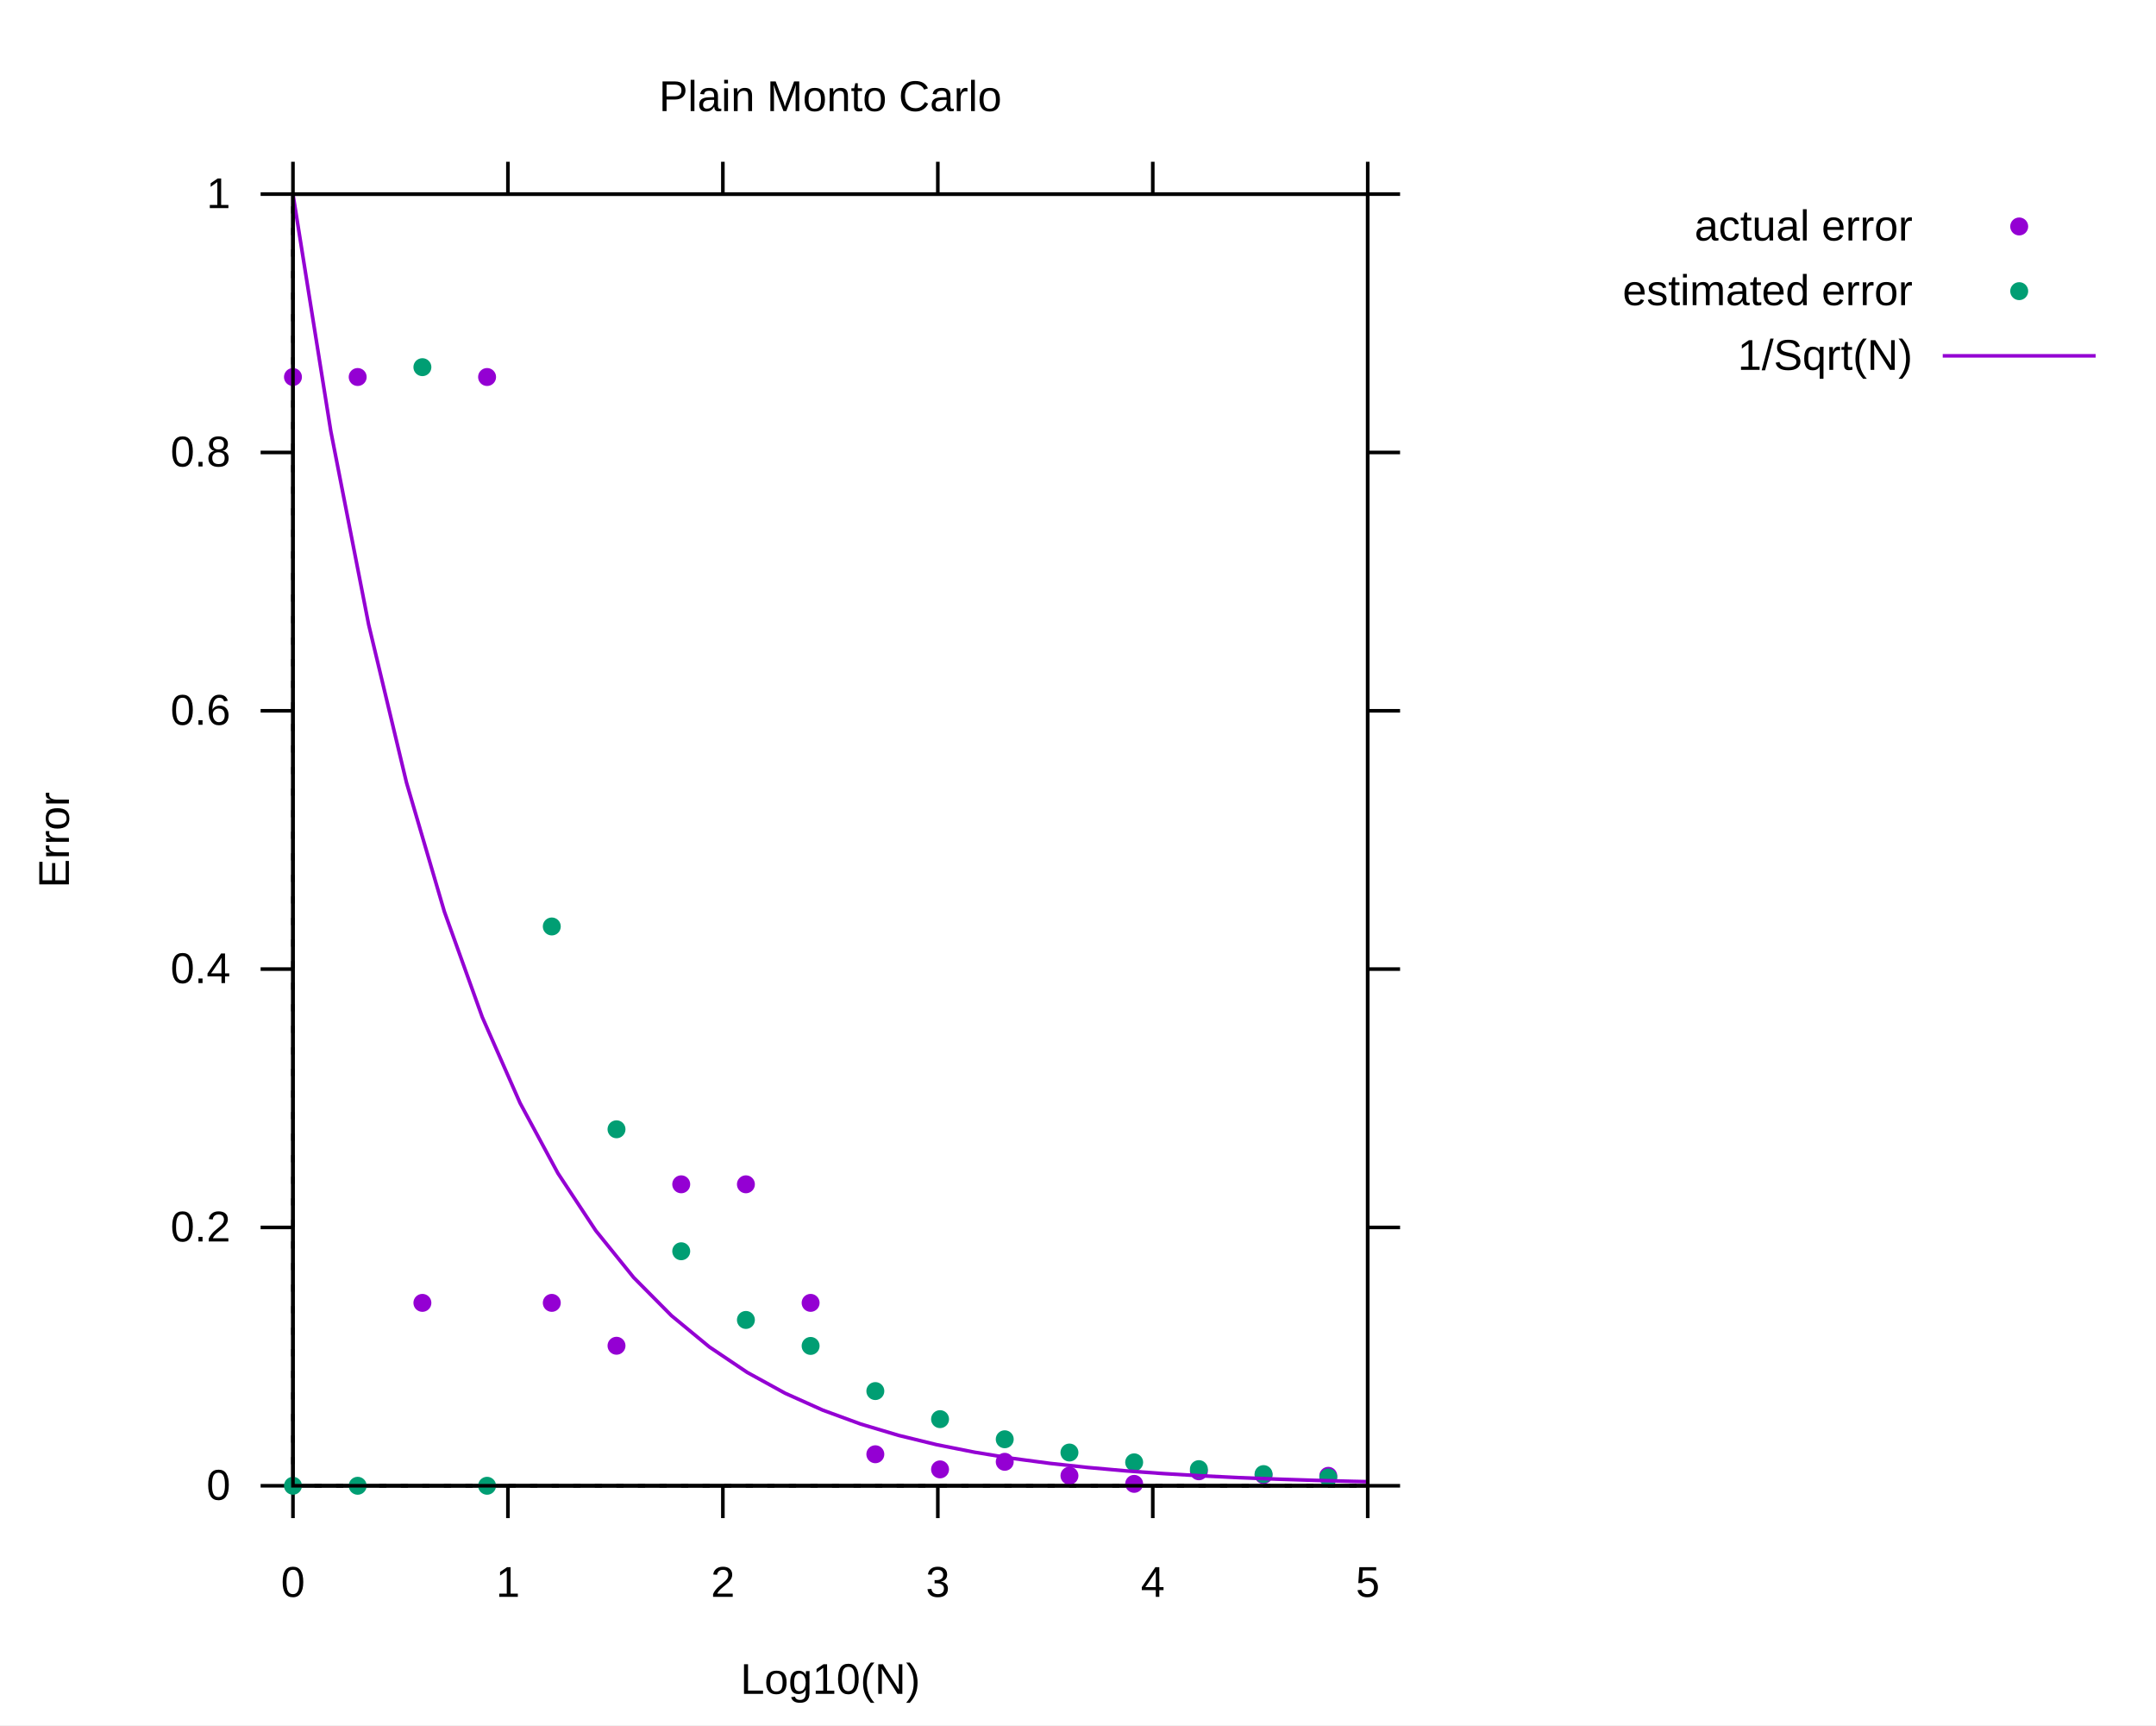
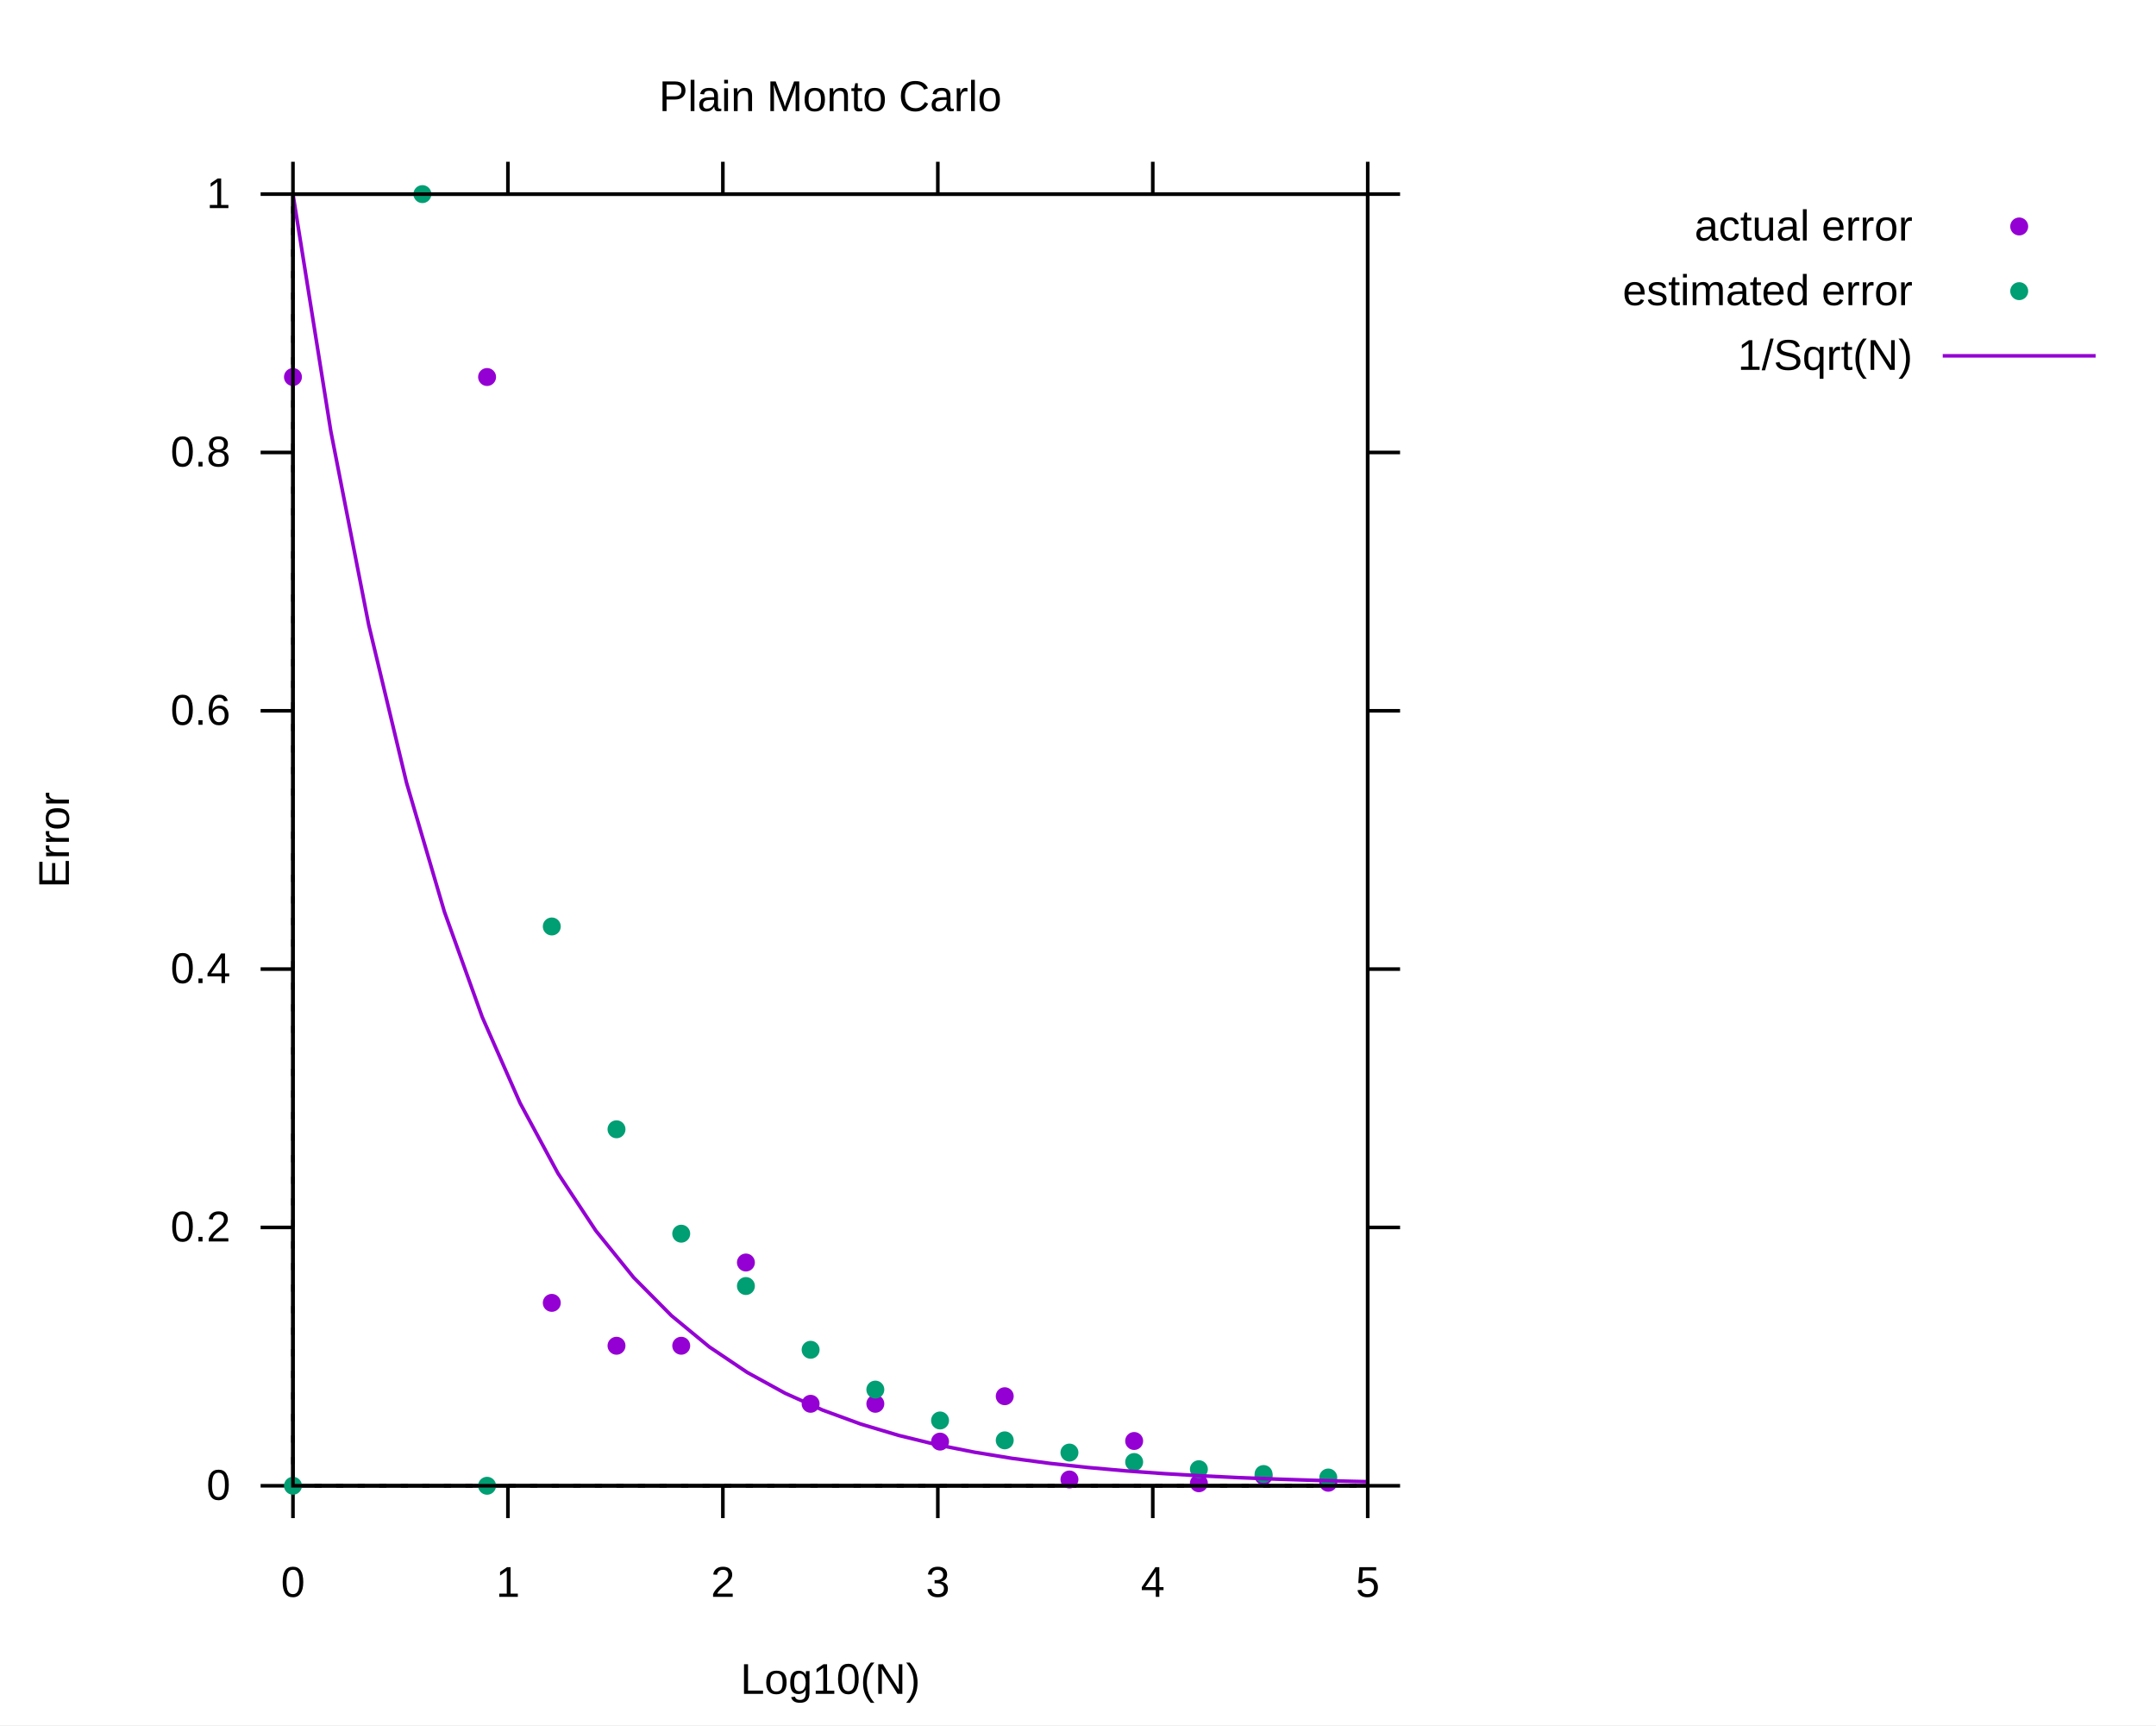
<svg xmlns="http://www.w3.org/2000/svg" xmlns:xlink="http://www.w3.org/1999/xlink" width="600" height="480" viewBox="0 0 600 480">
  <g id="gnuplot_canvas">
    <rect x="0" y="0" width="600" height="480" fill="#ffffff" />
    <defs>
      <circle id="gpDot" r="0.5" stroke-width="0.5" stroke="currentColor" />
      <path id="gpPt0" stroke-width="0.222" stroke="currentColor" d="M-1,0 h2 M0,-1 v2" />
      <path id="gpPt1" stroke-width="0.222" stroke="currentColor" d="M-1,-1 L1,1 M1,-1 L-1,1" />
      <path id="gpPt2" stroke-width="0.222" stroke="currentColor" d="M-1,0 L1,0 M0,-1 L0,1 M-1,-1 L1,1 M-1,1 L1,-1" />
      <rect id="gpPt3" stroke-width="0.222" stroke="currentColor" x="-1" y="-1" width="2" height="2" />
      <rect id="gpPt4" stroke-width="0.222" stroke="currentColor" fill="currentColor" x="-1" y="-1" width="2" height="2" />
      <circle id="gpPt5" stroke-width="0.222" stroke="currentColor" cx="0" cy="0" r="1" />
      <use xlink:href="#gpPt5" id="gpPt6" fill="currentColor" stroke="none" />
      <path id="gpPt7" stroke-width="0.222" stroke="currentColor" d="M0,-1.33 L-1.33,0.67 L1.33,0.67 z" />
      <use xlink:href="#gpPt7" id="gpPt8" fill="currentColor" stroke="none" />
      <use xlink:href="#gpPt7" id="gpPt9" stroke="currentColor" transform="rotate(180)" />
      <use xlink:href="#gpPt9" id="gpPt10" fill="currentColor" stroke="none" />
      <use xlink:href="#gpPt3" id="gpPt11" stroke="currentColor" transform="rotate(45)" />
      <use xlink:href="#gpPt11" id="gpPt12" fill="currentColor" stroke="none" />
      <path id="gpPt13" stroke-width="0.222" stroke="currentColor" d="M0,1.330 L1.265,0.411 L0.782,-1.067 L-0.782,-1.076 L-1.265,0.411 z" />
      <use xlink:href="#gpPt13" id="gpPt14" fill="currentColor" stroke="none" />
      <filter id="textbox" filterUnits="objectBoundingBox" x="0" y="0" height="1" width="1">
        <feFlood flood-color="#FFFFFF" flood-opacity="1" result="bgnd" />
        <feComposite in="SourceGraphic" in2="bgnd" operator="atop" />
      </filter>
      <filter id="greybox" filterUnits="objectBoundingBox" x="0" y="0" height="1" width="1">
        <feFlood flood-color="lightgrey" flood-opacity="1" result="grey" />
        <feComposite in="SourceGraphic" in2="grey" operator="atop" />
      </filter>
    </defs>
    <g fill="none" color="#FFFFFF" stroke="currentColor" stroke-width="1.00" stroke-linecap="butt" stroke-linejoin="miter">
</g>
    <g fill="none" color="black" stroke="currentColor" stroke-width="1.00" stroke-linecap="butt" stroke-linejoin="miter">
      <path stroke="black" d="M81.53,413.40 L72.53,413.40 M380.63,413.40 L389.63,413.40  " />
      <g transform="translate(64.14,417.30)" stroke="none" fill="black" font-family="Arial" font-size="12.00" text-anchor="end">
        <text>
          <tspan font-family="Arial"> 0</tspan>
        </text>
      </g>
    </g>
    <g fill="none" color="black" stroke="currentColor" stroke-width="1.00" stroke-linecap="butt" stroke-linejoin="miter">
      <path stroke="black" d="M81.53,341.52 L72.53,341.52 M380.63,341.52 L389.63,341.52  " />
      <g transform="translate(64.14,345.42)" stroke="none" fill="black" font-family="Arial" font-size="12.00" text-anchor="end">
        <text>
          <tspan font-family="Arial"> 0.2</tspan>
        </text>
      </g>
    </g>
    <g fill="none" color="black" stroke="currentColor" stroke-width="1.00" stroke-linecap="butt" stroke-linejoin="miter">
      <path stroke="black" d="M81.53,269.64 L72.53,269.64 M380.63,269.64 L389.63,269.64  " />
      <g transform="translate(64.14,273.54)" stroke="none" fill="black" font-family="Arial" font-size="12.00" text-anchor="end">
        <text>
          <tspan font-family="Arial"> 0.4</tspan>
        </text>
      </g>
    </g>
    <g fill="none" color="black" stroke="currentColor" stroke-width="1.00" stroke-linecap="butt" stroke-linejoin="miter">
      <path stroke="black" d="M81.53,197.77 L72.53,197.77 M380.63,197.77 L389.63,197.77  " />
      <g transform="translate(64.14,201.67)" stroke="none" fill="black" font-family="Arial" font-size="12.00" text-anchor="end">
        <text>
          <tspan font-family="Arial"> 0.6</tspan>
        </text>
      </g>
    </g>
    <g fill="none" color="black" stroke="currentColor" stroke-width="1.00" stroke-linecap="butt" stroke-linejoin="miter">
      <path stroke="black" d="M81.53,125.89 L72.53,125.89 M380.63,125.89 L389.63,125.89  " />
      <g transform="translate(64.14,129.79)" stroke="none" fill="black" font-family="Arial" font-size="12.00" text-anchor="end">
        <text>
          <tspan font-family="Arial"> 0.8</tspan>
        </text>
      </g>
    </g>
    <g fill="none" color="black" stroke="currentColor" stroke-width="1.00" stroke-linecap="butt" stroke-linejoin="miter">
      <path stroke="black" d="M81.53,54.01 L72.53,54.01 M380.63,54.01 L389.63,54.01  " />
      <g transform="translate(64.14,57.91)" stroke="none" fill="black" font-family="Arial" font-size="12.00" text-anchor="end">
        <text>
          <tspan font-family="Arial"> 1</tspan>
        </text>
      </g>
    </g>
    <g fill="none" color="black" stroke="currentColor" stroke-width="1.00" stroke-linecap="butt" stroke-linejoin="miter">
      <path stroke="black" d="M81.53,413.40 L81.53,422.40 M81.53,54.01 L81.53,45.01  " />
      <g transform="translate(81.53,444.30)" stroke="none" fill="black" font-family="Arial" font-size="12.00" text-anchor="middle">
        <text>
          <tspan font-family="Arial"> 0</tspan>
        </text>
      </g>
    </g>
    <g fill="none" color="black" stroke="currentColor" stroke-width="1.00" stroke-linecap="butt" stroke-linejoin="miter">
      <path stroke="black" d="M141.35,413.40 L141.35,422.40 M141.35,54.01 L141.35,45.01  " />
      <g transform="translate(141.35,444.30)" stroke="none" fill="black" font-family="Arial" font-size="12.00" text-anchor="middle">
        <text>
          <tspan font-family="Arial"> 1</tspan>
        </text>
      </g>
    </g>
    <g fill="none" color="black" stroke="currentColor" stroke-width="1.00" stroke-linecap="butt" stroke-linejoin="miter">
      <path stroke="black" d="M201.17,413.40 L201.17,422.40 M201.17,54.01 L201.17,45.01  " />
      <g transform="translate(201.17,444.30)" stroke="none" fill="black" font-family="Arial" font-size="12.00" text-anchor="middle">
        <text>
          <tspan font-family="Arial"> 2</tspan>
        </text>
      </g>
    </g>
    <g fill="none" color="black" stroke="currentColor" stroke-width="1.00" stroke-linecap="butt" stroke-linejoin="miter">
      <path stroke="black" d="M260.99,413.40 L260.99,422.40 M260.99,54.01 L260.99,45.01  " />
      <g transform="translate(260.99,444.30)" stroke="none" fill="black" font-family="Arial" font-size="12.00" text-anchor="middle">
        <text>
          <tspan font-family="Arial"> 3</tspan>
        </text>
      </g>
    </g>
    <g fill="none" color="black" stroke="currentColor" stroke-width="1.00" stroke-linecap="butt" stroke-linejoin="miter">
      <path stroke="black" d="M320.81,413.40 L320.81,422.40 M320.81,54.01 L320.81,45.01  " />
      <g transform="translate(320.81,444.30)" stroke="none" fill="black" font-family="Arial" font-size="12.00" text-anchor="middle">
        <text>
          <tspan font-family="Arial"> 4</tspan>
        </text>
      </g>
    </g>
    <g fill="none" color="black" stroke="currentColor" stroke-width="1.00" stroke-linecap="butt" stroke-linejoin="miter">
      <path stroke="black" d="M380.63,413.40 L380.63,422.40 M380.63,54.01 L380.63,45.01  " />
      <g transform="translate(380.63,444.30)" stroke="none" fill="black" font-family="Arial" font-size="12.00" text-anchor="middle">
        <text>
          <tspan font-family="Arial"> 5</tspan>
        </text>
      </g>
    </g>
    <g fill="none" color="black" stroke="currentColor" stroke-width="1.00" stroke-linecap="butt" stroke-linejoin="miter">
</g>
    <g fill="none" color="gray" stroke="currentColor" stroke-width="1.00" stroke-linecap="butt" stroke-linejoin="miter">
      <path stroke="black" stroke-dasharray="2,4" d="M81.53,413.40 L380.63,413.40  " />
    </g>
    <g fill="none" color="gray" stroke="currentColor" stroke-width="1.00" stroke-linecap="butt" stroke-linejoin="miter">
      <path stroke="black" stroke-dasharray="2,4" d="M81.53,413.40 L81.53,54.01  " />
    </g>
    <g fill="none" color="black" stroke="currentColor" stroke-width="1.00" stroke-linecap="butt" stroke-linejoin="miter">
      <path stroke="black" d="M81.53,54.01 L81.53,413.40 L380.63,413.40 L380.63,54.01 L81.53,54.01 Z  " />
    </g>
    <g fill="none" color="black" stroke="currentColor" stroke-width="1.00" stroke-linecap="butt" stroke-linejoin="miter">
      <g transform="translate(19.18,233.71) rotate(270)" stroke="none" fill="black" font-family="Arial" font-size="12.00" text-anchor="middle">
        <text>
          <tspan font-family="Arial">Error</tspan>
        </text>
      </g>
    </g>
    <g fill="none" color="black" stroke="currentColor" stroke-width="1.00" stroke-linecap="butt" stroke-linejoin="miter">
      <g transform="translate(231.08,471.30)" stroke="none" fill="black" font-family="Arial" font-size="12.00" text-anchor="middle">
        <text>
          <tspan font-family="Arial">Log10(N)</tspan>
        </text>
      </g>
    </g>
    <g fill="none" color="black" stroke="currentColor" stroke-width="1.00" stroke-linecap="butt" stroke-linejoin="miter">
</g>
    <g id="gnuplot_plot_1">
      <g fill="none" color="black" stroke="currentColor" stroke-width="1.00" stroke-linecap="butt" stroke-linejoin="miter">
        <g transform="translate(532.26,66.91)" stroke="none" fill="black" font-family="Arial" font-size="12.00" text-anchor="end">
          <text>
            <tspan font-family="Arial">actual error</tspan>
          </text>
        </g>
      </g>
      <g fill="none" color="black" stroke="currentColor" stroke-width="1.00" stroke-linecap="butt" stroke-linejoin="miter">
        <use xlink:href="#gpPt6" transform="translate(81.53,104.90) scale(2.25)" color="rgb(148,   0, 211)" />
-         <use xlink:href="#gpPt6" transform="translate(99.54,104.90) scale(2.25)" color="rgb(148,   0, 211)" />
-         <use xlink:href="#gpPt6" transform="translate(117.55,362.51) scale(2.25)" color="rgb(148,   0, 211)" />
        <use xlink:href="#gpPt6" transform="translate(135.55,104.90) scale(2.25)" color="rgb(148,   0, 211)" />
        <use xlink:href="#gpPt6" transform="translate(153.56,362.51) scale(2.25)" color="rgb(148,   0, 211)" />
        <use xlink:href="#gpPt6" transform="translate(171.57,374.44) scale(2.25)" color="rgb(148,   0, 211)" />
-         <use xlink:href="#gpPt6" transform="translate(189.58,329.52) scale(2.25)" color="rgb(148,   0, 211)" />
-         <use xlink:href="#gpPt6" transform="translate(207.58,329.52) scale(2.25)" color="rgb(148,   0, 211)" />
-         <use xlink:href="#gpPt6" transform="translate(225.59,362.51) scale(2.25)" color="rgb(148,   0, 211)" />
-         <use xlink:href="#gpPt6" transform="translate(243.60,404.63) scale(2.25)" color="rgb(148,   0, 211)" />
-         <use xlink:href="#gpPt6" transform="translate(261.61,408.84) scale(2.25)" color="rgb(148,   0, 211)" />
-         <use xlink:href="#gpPt6" transform="translate(279.61,406.73) scale(2.25)" color="rgb(148,   0, 211)" />
-         <use xlink:href="#gpPt6" transform="translate(297.62,410.60) scale(2.25)" color="rgb(148,   0, 211)" />
-         <use xlink:href="#gpPt6" transform="translate(315.63,412.87) scale(2.25)" color="rgb(148,   0, 211)" />
-         <use xlink:href="#gpPt6" transform="translate(333.64,409.37) scale(2.25)" color="rgb(148,   0, 211)" />
-         <use xlink:href="#gpPt6" transform="translate(351.64,410.41) scale(2.25)" color="rgb(148,   0, 211)" />
-         <use xlink:href="#gpPt6" transform="translate(369.65,410.63) scale(2.25)" color="rgb(148,   0, 211)" />
+         <use xlink:href="#gpPt6" transform="translate(189.58,374.44) scale(2.25)" color="rgb(148,   0, 211)" />
+         <use xlink:href="#gpPt6" transform="translate(207.58,351.28) scale(2.25)" color="rgb(148,   0, 211)" />
+         <use xlink:href="#gpPt6" transform="translate(225.59,390.59) scale(2.25)" color="rgb(148,   0, 211)" />
+         <use xlink:href="#gpPt6" transform="translate(243.60,390.59) scale(2.25)" color="rgb(148,   0, 211)" />
+         <use xlink:href="#gpPt6" transform="translate(261.61,401.11) scale(2.25)" color="rgb(148,   0, 211)" />
+         <use xlink:href="#gpPt6" transform="translate(279.61,388.48) scale(2.25)" color="rgb(148,   0, 211)" />
+         <use xlink:href="#gpPt6" transform="translate(297.62,411.65) scale(2.25)" color="rgb(148,   0, 211)" />
+         <use xlink:href="#gpPt6" transform="translate(315.63,400.94) scale(2.25)" color="rgb(148,   0, 211)" />
+         <use xlink:href="#gpPt6" transform="translate(333.64,412.70) scale(2.25)" color="rgb(148,   0, 211)" />
+         <use xlink:href="#gpPt6" transform="translate(351.64,410.68) scale(2.25)" color="rgb(148,   0, 211)" />
+         <use xlink:href="#gpPt6" transform="translate(369.65,412.56) scale(2.25)" color="rgb(148,   0, 211)" />
        <use xlink:href="#gpPt6" transform="translate(561.93,63.01) scale(2.25)" color="rgb(148,   0, 211)" />
      </g>
    </g>
    <g id="gnuplot_plot_2">
      <g fill="none" color="black" stroke="currentColor" stroke-width="1.00" stroke-linecap="butt" stroke-linejoin="miter">
        <g transform="translate(532.26,84.91)" stroke="none" fill="black" font-family="Arial" font-size="12.00" text-anchor="end">
          <text>
            <tspan font-family="Arial">estimated error</tspan>
          </text>
        </g>
      </g>
      <g fill="none" color="black" stroke="currentColor" stroke-width="1.00" stroke-linecap="butt" stroke-linejoin="miter">
        <use xlink:href="#gpPt6" transform="translate(81.53,413.40) scale(2.25)" color="rgb(  0, 158, 115)" />
-         <use xlink:href="#gpPt6" transform="translate(99.54,413.40) scale(2.25)" color="rgb(  0, 158, 115)" />
-         <use xlink:href="#gpPt6" transform="translate(117.55,102.16) scale(2.25)" color="rgb(  0, 158, 115)" />
+         <use xlink:href="#gpPt6" transform="translate(117.55,54.01) scale(2.25)" color="rgb(  0, 158, 115)" />
        <use xlink:href="#gpPt6" transform="translate(135.55,413.40) scale(2.25)" color="rgb(  0, 158, 115)" />
        <use xlink:href="#gpPt6" transform="translate(153.56,257.78) scale(2.25)" color="rgb(  0, 158, 115)" />
        <use xlink:href="#gpPt6" transform="translate(171.57,314.21) scale(2.25)" color="rgb(  0, 158, 115)" />
-         <use xlink:href="#gpPt6" transform="translate(189.58,348.15) scale(2.25)" color="rgb(  0, 158, 115)" />
-         <use xlink:href="#gpPt6" transform="translate(207.58,367.26) scale(2.25)" color="rgb(  0, 158, 115)" />
-         <use xlink:href="#gpPt6" transform="translate(225.59,374.49) scale(2.25)" color="rgb(  0, 158, 115)" />
-         <use xlink:href="#gpPt6" transform="translate(243.60,387.05) scale(2.25)" color="rgb(  0, 158, 115)" />
-         <use xlink:href="#gpPt6" transform="translate(261.61,394.86) scale(2.25)" color="rgb(  0, 158, 115)" />
-         <use xlink:href="#gpPt6" transform="translate(279.61,400.46) scale(2.25)" color="rgb(  0, 158, 115)" />
-         <use xlink:href="#gpPt6" transform="translate(297.62,404.15) scale(2.25)" color="rgb(  0, 158, 115)" />
-         <use xlink:href="#gpPt6" transform="translate(315.63,406.88) scale(2.25)" color="rgb(  0, 158, 115)" />
-         <use xlink:href="#gpPt6" transform="translate(333.64,408.77) scale(2.25)" color="rgb(  0, 158, 115)" />
-         <use xlink:href="#gpPt6" transform="translate(351.64,410.15) scale(2.25)" color="rgb(  0, 158, 115)" />
+         <use xlink:href="#gpPt6" transform="translate(189.58,343.26) scale(2.25)" color="rgb(  0, 158, 115)" />
+         <use xlink:href="#gpPt6" transform="translate(207.58,357.82) scale(2.25)" color="rgb(  0, 158, 115)" />
+         <use xlink:href="#gpPt6" transform="translate(225.59,375.56) scale(2.25)" color="rgb(  0, 158, 115)" />
+         <use xlink:href="#gpPt6" transform="translate(243.60,386.64) scale(2.25)" color="rgb(  0, 158, 115)" />
+         <use xlink:href="#gpPt6" transform="translate(261.61,395.23) scale(2.25)" color="rgb(  0, 158, 115)" />
+         <use xlink:href="#gpPt6" transform="translate(279.61,400.76) scale(2.25)" color="rgb(  0, 158, 115)" />
+         <use xlink:href="#gpPt6" transform="translate(297.62,404.16) scale(2.25)" color="rgb(  0, 158, 115)" />
+         <use xlink:href="#gpPt6" transform="translate(315.63,406.79) scale(2.25)" color="rgb(  0, 158, 115)" />
+         <use xlink:href="#gpPt6" transform="translate(333.64,408.79) scale(2.25)" color="rgb(  0, 158, 115)" />
+         <use xlink:href="#gpPt6" transform="translate(351.64,410.13) scale(2.25)" color="rgb(  0, 158, 115)" />
        <use xlink:href="#gpPt6" transform="translate(369.65,411.10) scale(2.25)" color="rgb(  0, 158, 115)" />
        <use xlink:href="#gpPt6" transform="translate(561.93,81.01) scale(2.25)" color="rgb(  0, 158, 115)" />
      </g>
    </g>
    <g id="gnuplot_plot_3">
      <g fill="none" color="black" stroke="currentColor" stroke-width="1.00" stroke-linecap="butt" stroke-linejoin="miter">
        <g transform="translate(532.26,102.91)" stroke="none" fill="black" font-family="Arial" font-size="12.00" text-anchor="end">
          <text>
            <tspan font-family="Arial">1/Sqrt(N)</tspan>
          </text>
        </g>
      </g>
      <g fill="none" color="black" stroke="currentColor" stroke-width="1.00" stroke-linecap="butt" stroke-linejoin="miter">
        <path stroke="rgb(148,   0, 211)" d="M540.65,99.01 L583.21,99.01 M81.53,54.01 L92.06,119.96 L102.60,173.81 L113.13,217.77 L123.67,253.67 L134.20,282.98   L144.73,306.91 L155.27,326.45 L165.80,342.41 L176.33,355.44 L186.87,366.07 L197.40,374.76 L207.94,381.85 L218.47,387.64   L229.00,392.37 L239.54,396.23 L250.07,399.38 L260.60,401.95 L271.14,404.05 L281.67,405.77 L292.21,407.17 L302.74,408.31   L313.27,409.25 L323.81,410.01 L334.34,410.63 L344.87,411.14 L355.41,411.55 L365.94,411.89 L376.48,412.17 L380.63,412.26    " />
      </g>
    </g>
    <g fill="none" color="#FFFFFF" stroke="rgb(148,   0, 211)" stroke-width="2.00" stroke-linecap="butt" stroke-linejoin="miter">
</g>
    <g fill="none" color="black" stroke="currentColor" stroke-width="2.00" stroke-linecap="butt" stroke-linejoin="miter">
</g>
    <g fill="none" color="black" stroke="black" stroke-width="1.00" stroke-linecap="butt" stroke-linejoin="miter">
</g>
    <g fill="none" color="black" stroke="currentColor" stroke-width="1.00" stroke-linecap="butt" stroke-linejoin="miter">
      <path stroke="black" d="M81.53,54.01 L81.53,413.40 L380.63,413.40 L380.63,54.01 L81.53,54.01 Z  " />
    </g>
    <g fill="none" color="black" stroke="currentColor" stroke-width="1.00" stroke-linecap="butt" stroke-linejoin="miter">
      <g transform="translate(231.08,30.91)" stroke="none" fill="black" font-family="Arial" font-size="12.00" text-anchor="middle">
        <text>
          <tspan font-family="Arial">Plain Monto Carlo</tspan>
        </text>
      </g>
    </g>
    <g fill="none" color="black" stroke="currentColor" stroke-width="1.00" stroke-linecap="butt" stroke-linejoin="miter">
</g>
  </g>
</svg>
